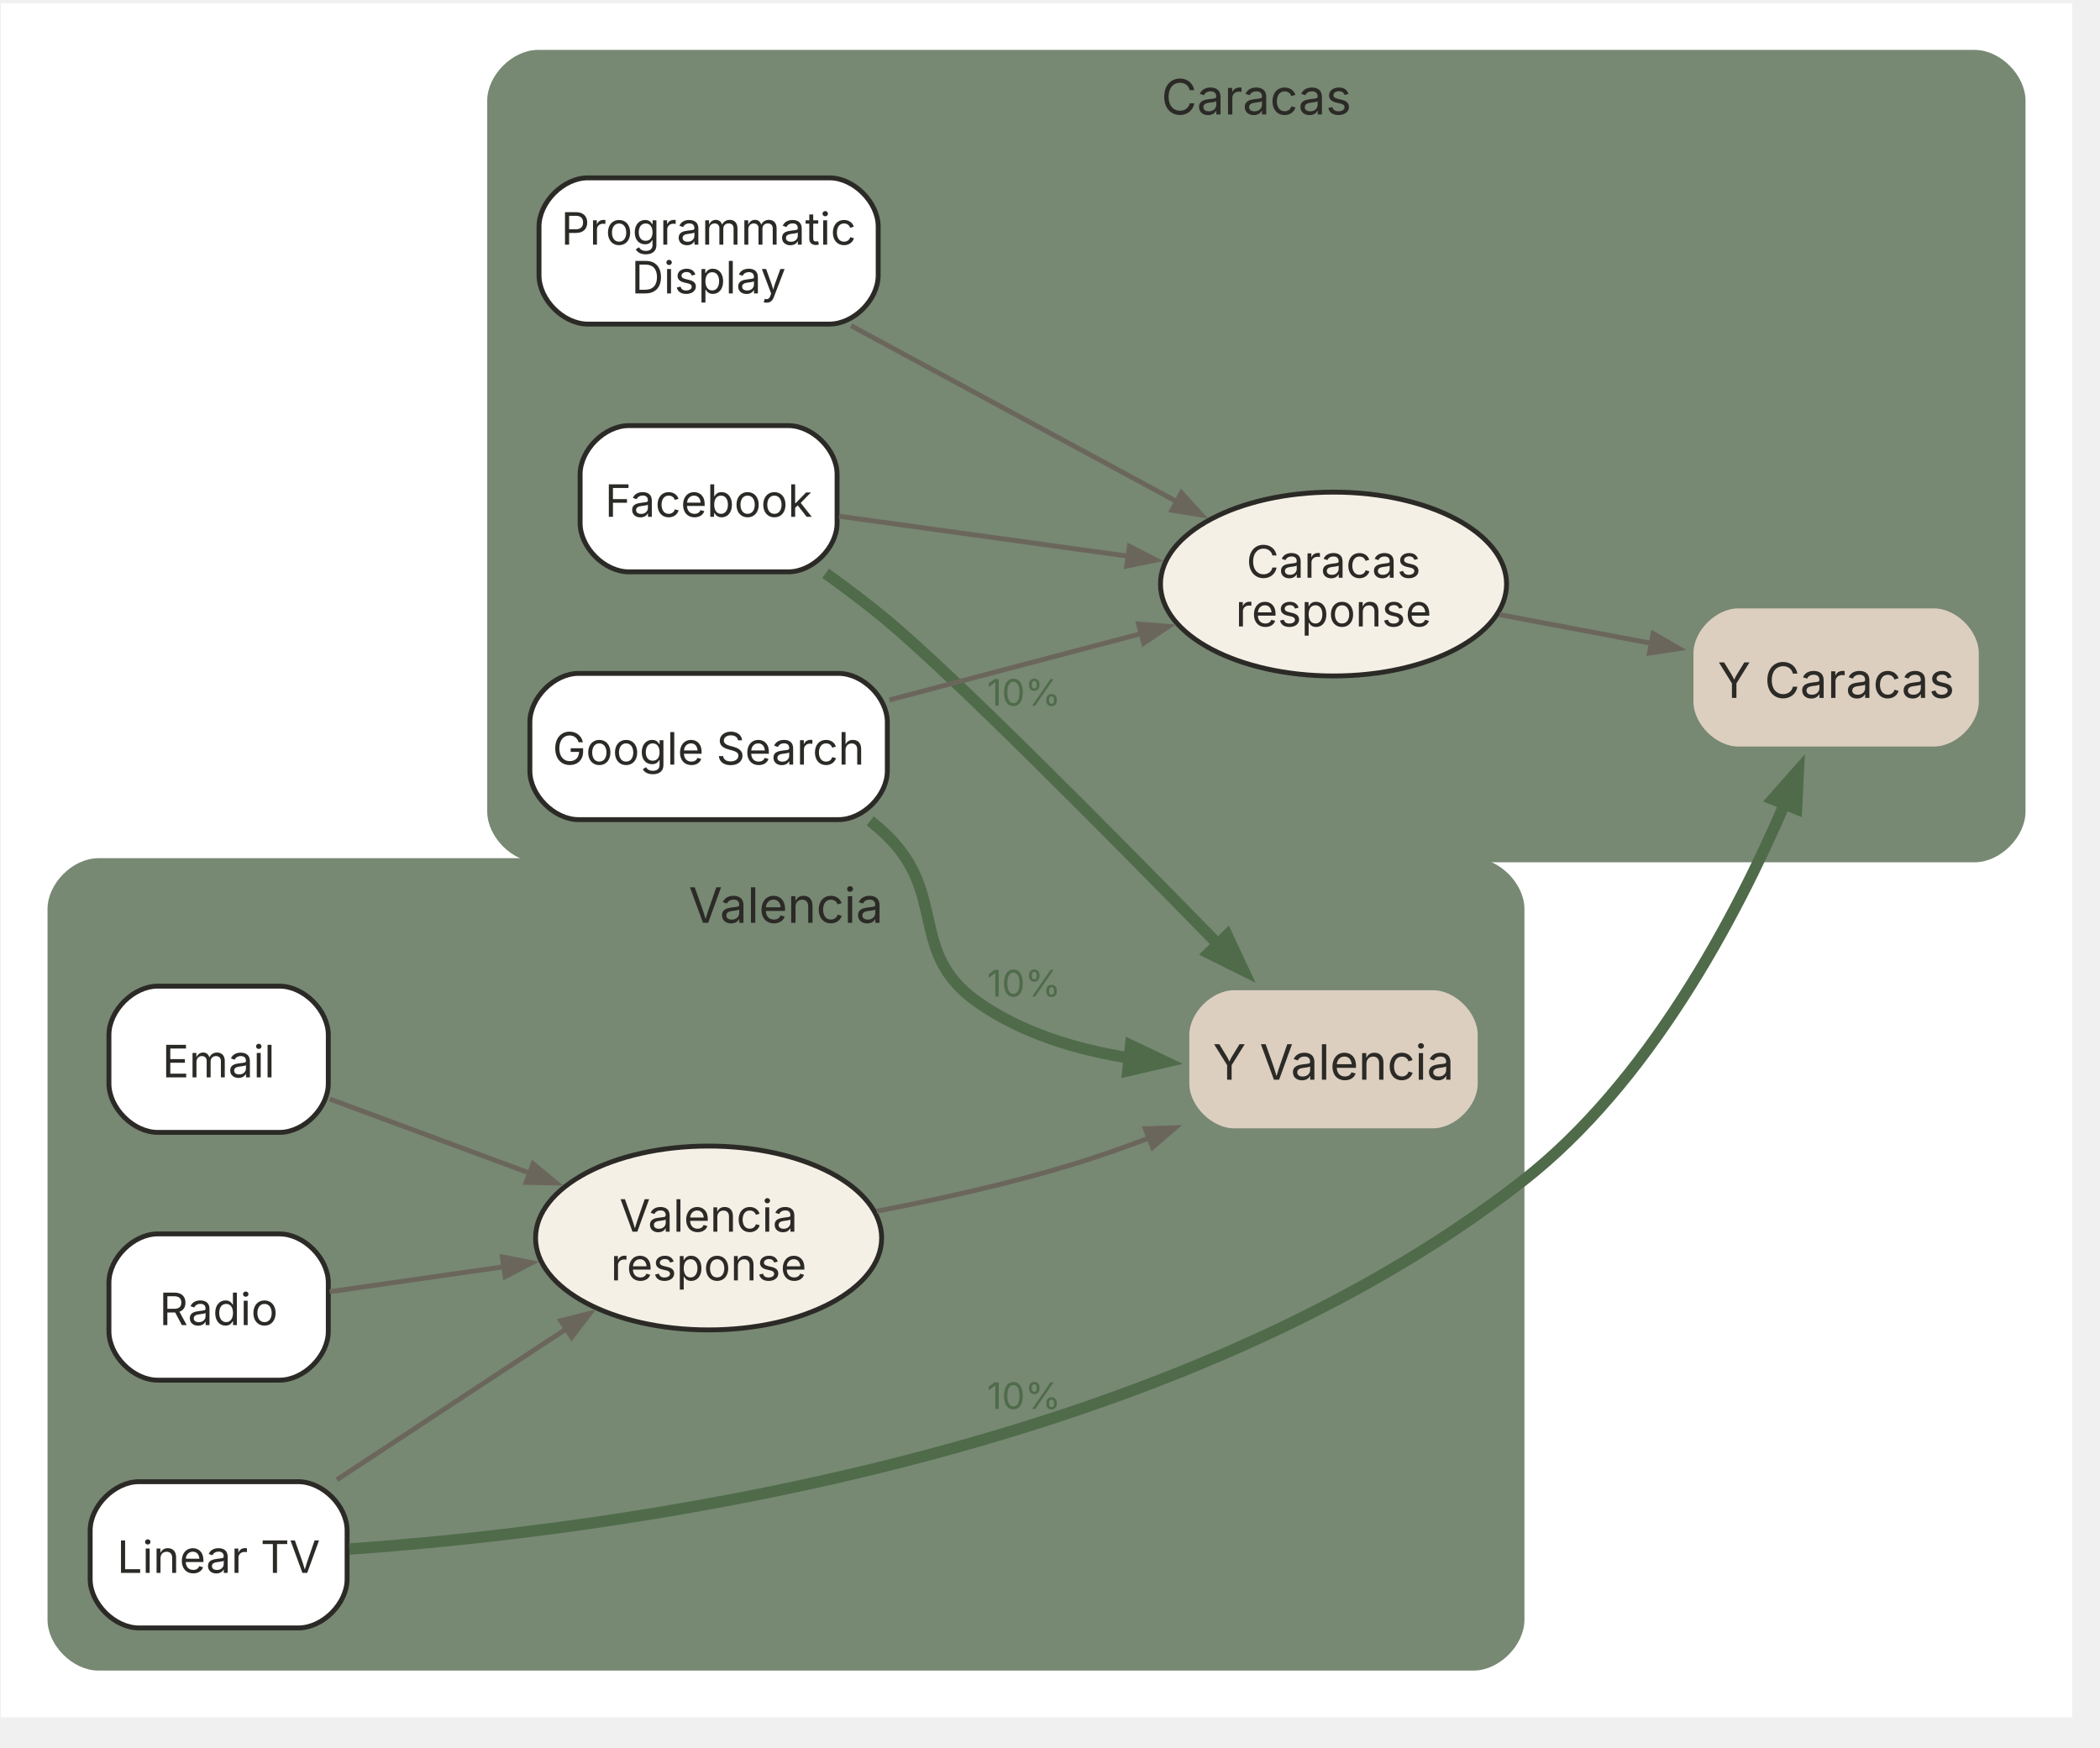
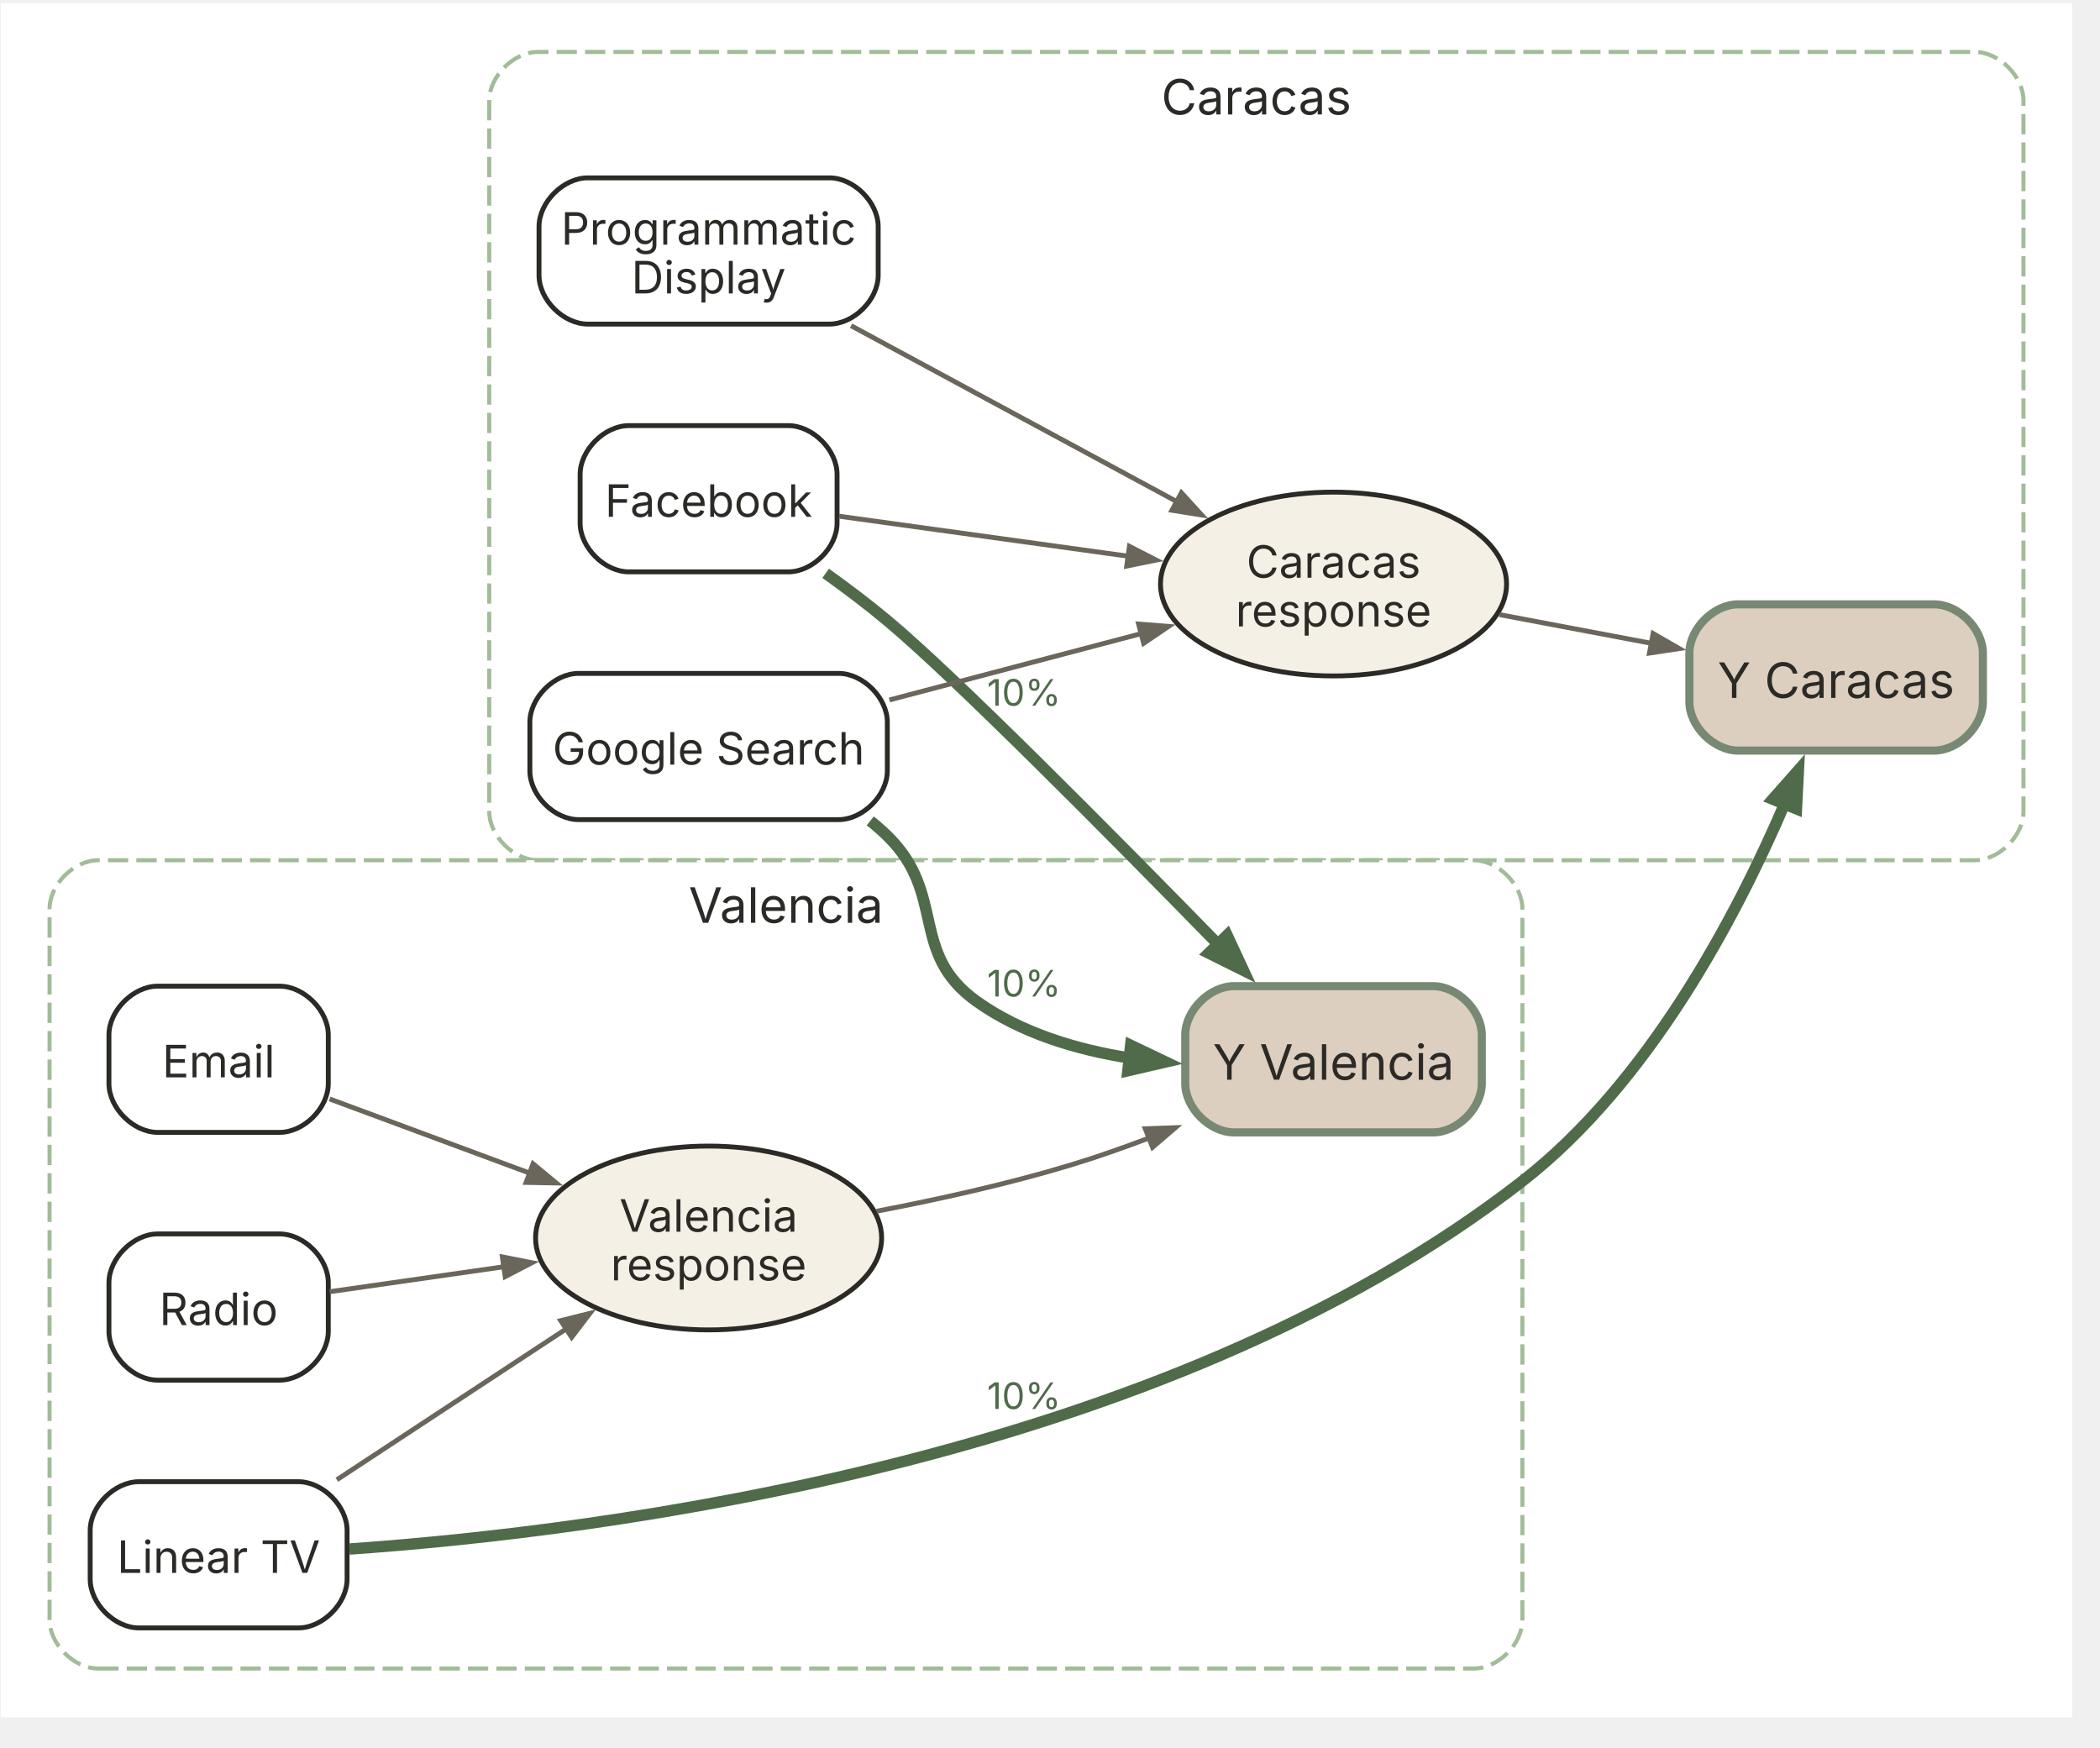
<svg xmlns="http://www.w3.org/2000/svg" width="524pt" height="436pt" viewBox="7.00 7.00 517.00 429.00">
  <g id="graph0" class="graph" transform="scale(1 1) rotate(0) translate(11.2 425.2)">
    <polygon fill="white" stroke="none" points="-4,4 -4,-418 505.96,-418 505.96,4 -4,4" />
    <g id="clust1" class="cluster">
-       <path fill="#778873" stroke="#778873" d="M128.25,-207C128.25,-207 481.96,-207 481.96,-207 487.96,-207 493.96,-213 493.96,-219 493.96,-219 493.96,-394 493.96,-394 493.96,-400 487.96,-406 481.96,-406 481.96,-406 128.25,-406 128.25,-406 122.25,-406 116.25,-400 116.25,-394 116.25,-394 116.25,-219 116.25,-219 116.25,-213 122.25,-207 128.25,-207" />
+       <path fill="white" stroke="#a1bc98" stroke-dasharray="5,2" d="M128.25,-207C128.25,-207 481.96,-207 481.96,-207 487.96,-207 493.96,-213 493.96,-219 493.96,-219 493.96,-394 493.96,-394 493.96,-400 487.96,-406 481.96,-406 481.96,-406 128.25,-406 128.25,-406 122.25,-406 116.25,-400 116.25,-394 116.25,-394 116.25,-219 116.25,-219 116.25,-213 122.25,-207 128.25,-207" />
      <text xml:space="preserve" text-anchor="middle" x="305.1" y="-390.6" font-family="Inter" font-size="12.00" fill="#2b2a26">Caracas</text>
    </g>
    <g id="clust2" class="cluster">
-       <path fill="#778873" stroke="#778873" d="M20,-8C20,-8 358.6,-8 358.6,-8 364.6,-8 370.6,-14 370.6,-20 370.6,-20 370.6,-195 370.6,-195 370.6,-201 364.6,-207 358.6,-207 358.6,-207 20,-207 20,-207 14,-207 8,-201 8,-195 8,-195 8,-20 8,-20 8,-14 14,-8 20,-8" />
+       <path fill="white" stroke="#a1bc98" stroke-dasharray="5,2" d="M20,-8C20,-8 358.6,-8 358.6,-8 364.6,-8 370.6,-14 370.6,-20 370.6,-20 370.6,-195 370.6,-195 370.6,-201 364.6,-207 358.6,-207 358.6,-207 20,-207 20,-207 14,-207 8,-201 8,-195 8,-195 8,-20 8,-20 8,-14 14,-8 20,-8" />
      <text xml:space="preserve" text-anchor="middle" x="189.3" y="-191.6" font-family="Inter" font-size="12.00" fill="#2b2a26">Valencia</text>
    </g>
    <g id="node1" class="node">
      <path fill="white" stroke="#2b2a26" stroke-width="1.2" d="M189.88,-314C189.88,-314 150.62,-314 150.62,-314 144.62,-314 138.62,-308 138.62,-302 138.62,-302 138.62,-290 138.62,-290 138.62,-284 144.62,-278 150.62,-278 150.62,-278 189.88,-278 189.88,-278 195.88,-278 201.88,-284 201.88,-290 201.88,-290 201.88,-302 201.88,-302 201.88,-308 195.88,-314 189.88,-314" />
      <text xml:space="preserve" text-anchor="middle" x="170.25" y="-291.55" font-family="Inter" font-size="11.00" fill="#2b2a26">Facebook</text>
    </g>
    <g id="node4" class="node">
      <ellipse fill="#f5f0e6" stroke="#2b2a26" stroke-width="1.2" cx="324.1" cy="-275" rx="42.6" ry="22.63" />
      <text xml:space="preserve" text-anchor="middle" x="324.1" y="-276.55" font-family="Inter" font-size="11.00" fill="#2b2a26">Caracas</text>
      <text xml:space="preserve" text-anchor="middle" x="324.1" y="-264.55" font-family="Inter" font-size="11.00" fill="#2b2a26">response</text>
    </g>
    <g id="edge1" class="edge">
      <path fill="none" stroke="#6b665c" stroke-width="1.2" d="M202.35,-291.7C222.9,-288.86 250.29,-285.07 273.79,-281.82" />
      <polygon fill="#6b665c" stroke="#6b665c" stroke-width="1.2" points="273.85,-284.28 280.45,-280.9 273.18,-279.43 273.85,-284.28" />
    </g>
    <g id="node10" class="node">
      <path fill="#dccfc0" stroke="#778873" stroke-width="2" d="M348.6,-176C348.6,-176 299.6,-176 299.6,-176 293.6,-176 287.6,-170 287.6,-164 287.6,-164 287.6,-152 287.6,-152 287.6,-146 293.6,-140 299.6,-140 299.6,-140 348.6,-140 348.6,-140 354.6,-140 360.6,-146 360.6,-152 360.6,-152 360.6,-164 360.6,-164 360.6,-170 354.6,-176 348.6,-176" />
      <text xml:space="preserve" text-anchor="middle" x="324.1" y="-152.97" font-family="Inter" font-size="12.00" fill="#2b2a26">Y Valencia</text>
    </g>
    <g id="edge9" class="edge">
      <path fill="none" stroke="#4f6b4a" stroke-width="2.8" d="M199.07,-277.64C204.24,-273.94 209.5,-269.97 214.25,-266 230.64,-252.33 269.19,-213.43 295.72,-186.26" />
      <polygon fill="#4f6b4a" stroke="#4f6b4a" stroke-width="2.8" points="297.9,-188.53 301.93,-179.88 293.39,-184.13 297.9,-188.53" />
      <text xml:space="preserve" text-anchor="middle" x="247.88" y="-245.05" font-family="Inter" font-size="9.00" fill="#4f6b4a"> 10% </text>
    </g>
    <g id="node2" class="node">
      <path fill="white" stroke="#2b2a26" stroke-width="1.2" d="M202.25,-253C202.25,-253 138.25,-253 138.25,-253 132.25,-253 126.25,-247 126.25,-241 126.25,-241 126.25,-229 126.25,-229 126.25,-223 132.25,-217 138.25,-217 138.25,-217 202.25,-217 202.25,-217 208.25,-217 214.25,-223 214.25,-229 214.25,-229 214.25,-241 214.25,-241 214.25,-247 208.25,-253 202.25,-253" />
      <text xml:space="preserve" text-anchor="middle" x="170.25" y="-230.55" font-family="Inter" font-size="11.00" fill="#2b2a26">Google Search</text>
    </g>
    <g id="edge2" class="edge">
      <path fill="none" stroke="#6b665c" stroke-width="1.2" d="M214.77,-246.46C234.16,-251.57 257.02,-257.59 276.73,-262.79" />
      <polygon fill="#6b665c" stroke="#6b665c" stroke-width="1.2" points="276.11,-265.15 283.5,-264.57 277.36,-260.42 276.11,-265.15" />
    </g>
    <g id="edge10" class="edge">
      <path fill="none" stroke="#4f6b4a" stroke-width="2.8" d="M210.05,-216.69C211.52,-215.52 212.93,-214.29 214.25,-213 228.96,-198.61 219.49,-184.2 236.25,-172.25 247.17,-164.47 260.81,-160.35 274.02,-158.29" />
      <polygon fill="#4f6b4a" stroke="#4f6b4a" stroke-width="2.8" points="274.16,-161.44 282.76,-157.33 273.47,-155.18 274.16,-161.44" />
      <text xml:space="preserve" text-anchor="middle" x="247.88" y="-173.45" font-family="Inter" font-size="9.00" fill="#4f6b4a"> 10% </text>
    </g>
    <g id="node3" class="node">
      <path fill="white" stroke="#2b2a26" stroke-width="1.2" d="M200,-375C200,-375 140.5,-375 140.5,-375 134.5,-375 128.5,-369 128.5,-363 128.5,-363 128.5,-351 128.5,-351 128.5,-345 134.5,-339 140.5,-339 140.5,-339 200,-339 200,-339 206,-339 212,-345 212,-351 212,-351 212,-363 212,-363 212,-369 206,-375 200,-375" />
      <text xml:space="preserve" text-anchor="middle" x="170.25" y="-358.55" font-family="Inter" font-size="11.00" fill="#2b2a26">Programmatic</text>
      <text xml:space="preserve" text-anchor="middle" x="170.25" y="-346.55" font-family="Inter" font-size="11.00" fill="#2b2a26">Display</text>
    </g>
    <g id="edge3" class="edge">
      <path fill="none" stroke="#6b665c" stroke-width="1.2" d="M205.33,-338.6C229.16,-325.73 260.98,-308.54 285.55,-295.28" />
      <polygon fill="#6b665c" stroke="#6b665c" stroke-width="1.2" points="286.65,-297.47 291.65,-291.99 284.32,-293.16 286.65,-297.47" />
    </g>
    <g id="node5" class="node">
      <path fill="#dccfc0" stroke="#778873" stroke-width="2" d="M471.96,-270C471.96,-270 423.71,-270 423.71,-270 417.71,-270 411.71,-264 411.71,-258 411.71,-258 411.71,-246 411.71,-246 411.71,-240 417.71,-234 423.71,-234 423.71,-234 471.96,-234 471.96,-234 477.96,-234 483.96,-240 483.96,-246 483.96,-246 483.96,-258 483.96,-258 483.96,-264 477.96,-270 471.96,-270" />
      <text xml:space="preserve" text-anchor="middle" x="447.83" y="-246.97" font-family="Inter" font-size="12.00" fill="#2b2a26">Y Caracas</text>
    </g>
    <g id="edge4" class="edge">
      <path fill="none" stroke="#6b665c" stroke-width="1.2" d="M364.96,-267.47C377.02,-265.19 390.33,-262.68 402.65,-260.35" />
      <polygon fill="#6b665c" stroke="#6b665c" stroke-width="1.2" points="402.78,-262.82 409.21,-259.11 401.88,-258 402.78,-262.82" />
    </g>
    <g id="node6" class="node">
      <path fill="white" stroke="#2b2a26" stroke-width="1.2" d="M69.25,-54C69.25,-54 30,-54 30,-54 24,-54 18,-48 18,-42 18,-42 18,-30 18,-30 18,-24 24,-18 30,-18 30,-18 69.25,-18 69.25,-18 75.25,-18 81.25,-24 81.25,-30 81.25,-30 81.25,-42 81.25,-42 81.25,-48 75.25,-54 69.25,-54" />
      <text xml:space="preserve" text-anchor="middle" x="49.62" y="-31.55" font-family="Inter" font-size="11.00" fill="#2b2a26">Linear TV</text>
    </g>
    <g id="edge11" class="edge">
      <path fill="none" stroke="#4f6b4a" stroke-width="2.8" d="M81.8,-37.42C143.28,-41.7 281.9,-58.92 370.6,-128 401.72,-152.24 423.23,-193.02 435.28,-221.16" />
      <polygon fill="#4f6b4a" stroke="#4f6b4a" stroke-width="2.8" points="432.24,-222.03 438.55,-229.17 438.07,-219.65 432.24,-222.03" />
      <text xml:space="preserve" text-anchor="middle" x="247.88" y="-71.9" font-family="Inter" font-size="9.00" fill="#4f6b4a"> 10% </text>
    </g>
    <g id="node9" class="node">
      <ellipse fill="#f5f0e6" stroke="#2b2a26" stroke-width="1.2" cx="170.25" cy="-114" rx="42.6" ry="22.63" />
      <text xml:space="preserve" text-anchor="middle" x="170.25" y="-115.55" font-family="Inter" font-size="11.00" fill="#2b2a26">Valencia</text>
      <text xml:space="preserve" text-anchor="middle" x="170.25" y="-103.55" font-family="Inter" font-size="11.00" fill="#2b2a26">response</text>
    </g>
    <g id="edge5" class="edge">
      <path fill="none" stroke="#6b665c" stroke-width="1.2" d="M78.74,-54.48C95.79,-65.7 117.66,-80.08 135.63,-91.9" />
      <polygon fill="#6b665c" stroke="#6b665c" stroke-width="1.2" points="133.85,-93.65 141.04,-95.45 136.54,-89.56 133.85,-93.65" />
    </g>
    <g id="node7" class="node">
      <path fill="white" stroke="#2b2a26" stroke-width="1.2" d="M64.62,-115C64.62,-115 34.62,-115 34.62,-115 28.63,-115 22.62,-109 22.62,-103 22.62,-103 22.62,-91 22.62,-91 22.62,-85 28.62,-79 34.62,-79 34.62,-79 64.62,-79 64.62,-79 70.62,-79 76.62,-85 76.62,-91 76.62,-91 76.62,-103 76.62,-103 76.62,-109 70.62,-115 64.62,-115" />
      <text xml:space="preserve" text-anchor="middle" x="49.62" y="-92.55" font-family="Inter" font-size="11.00" fill="#2b2a26">Radio</text>
    </g>
    <g id="edge6" class="edge">
      <path fill="none" stroke="#6b665c" stroke-width="1.2" d="M76.95,-100.77C89.62,-102.59 105.23,-104.83 119.98,-106.94" />
      <polygon fill="#6b665c" stroke="#6b665c" stroke-width="1.2" points="119.47,-109.34 126.75,-107.91 120.17,-104.49 119.47,-109.34" />
    </g>
    <g id="node8" class="node">
      <path fill="white" stroke="#2b2a26" stroke-width="1.2" d="M64.62,-176C64.62,-176 34.62,-176 34.62,-176 28.63,-176 22.62,-170 22.62,-164 22.62,-164 22.62,-152 22.62,-152 22.62,-146 28.62,-140 34.62,-140 34.62,-140 64.62,-140 64.62,-140 70.62,-140 76.62,-146 76.62,-152 76.62,-152 76.62,-164 76.62,-164 76.62,-170 70.62,-176 64.62,-176" />
      <text xml:space="preserve" text-anchor="middle" x="49.62" y="-153.55" font-family="Inter" font-size="11.00" fill="#2b2a26">Email</text>
    </g>
    <g id="edge7" class="edge">
      <path fill="none" stroke="#6b665c" stroke-width="1.2" d="M76.95,-148.23C91.5,-142.84 109.93,-136 126.49,-129.86" />
      <polygon fill="#6b665c" stroke="#6b665c" stroke-width="1.2" points="127.03,-132.27 132.74,-127.54 125.32,-127.68 127.03,-132.27" />
    </g>
    <g id="edge8" class="edge">
      <path fill="none" stroke="#6b665c" stroke-width="1.2" d="M211.62,-120.59C226.79,-123.5 244.09,-127.32 259.5,-132 265.84,-133.92 272.42,-136.24 278.85,-138.68" />
      <polygon fill="#6b665c" stroke="#6b665c" stroke-width="1.2" points="277.76,-140.89 285.17,-141.16 279.55,-136.33 277.76,-140.89" />
    </g>
  </g>
</svg>
